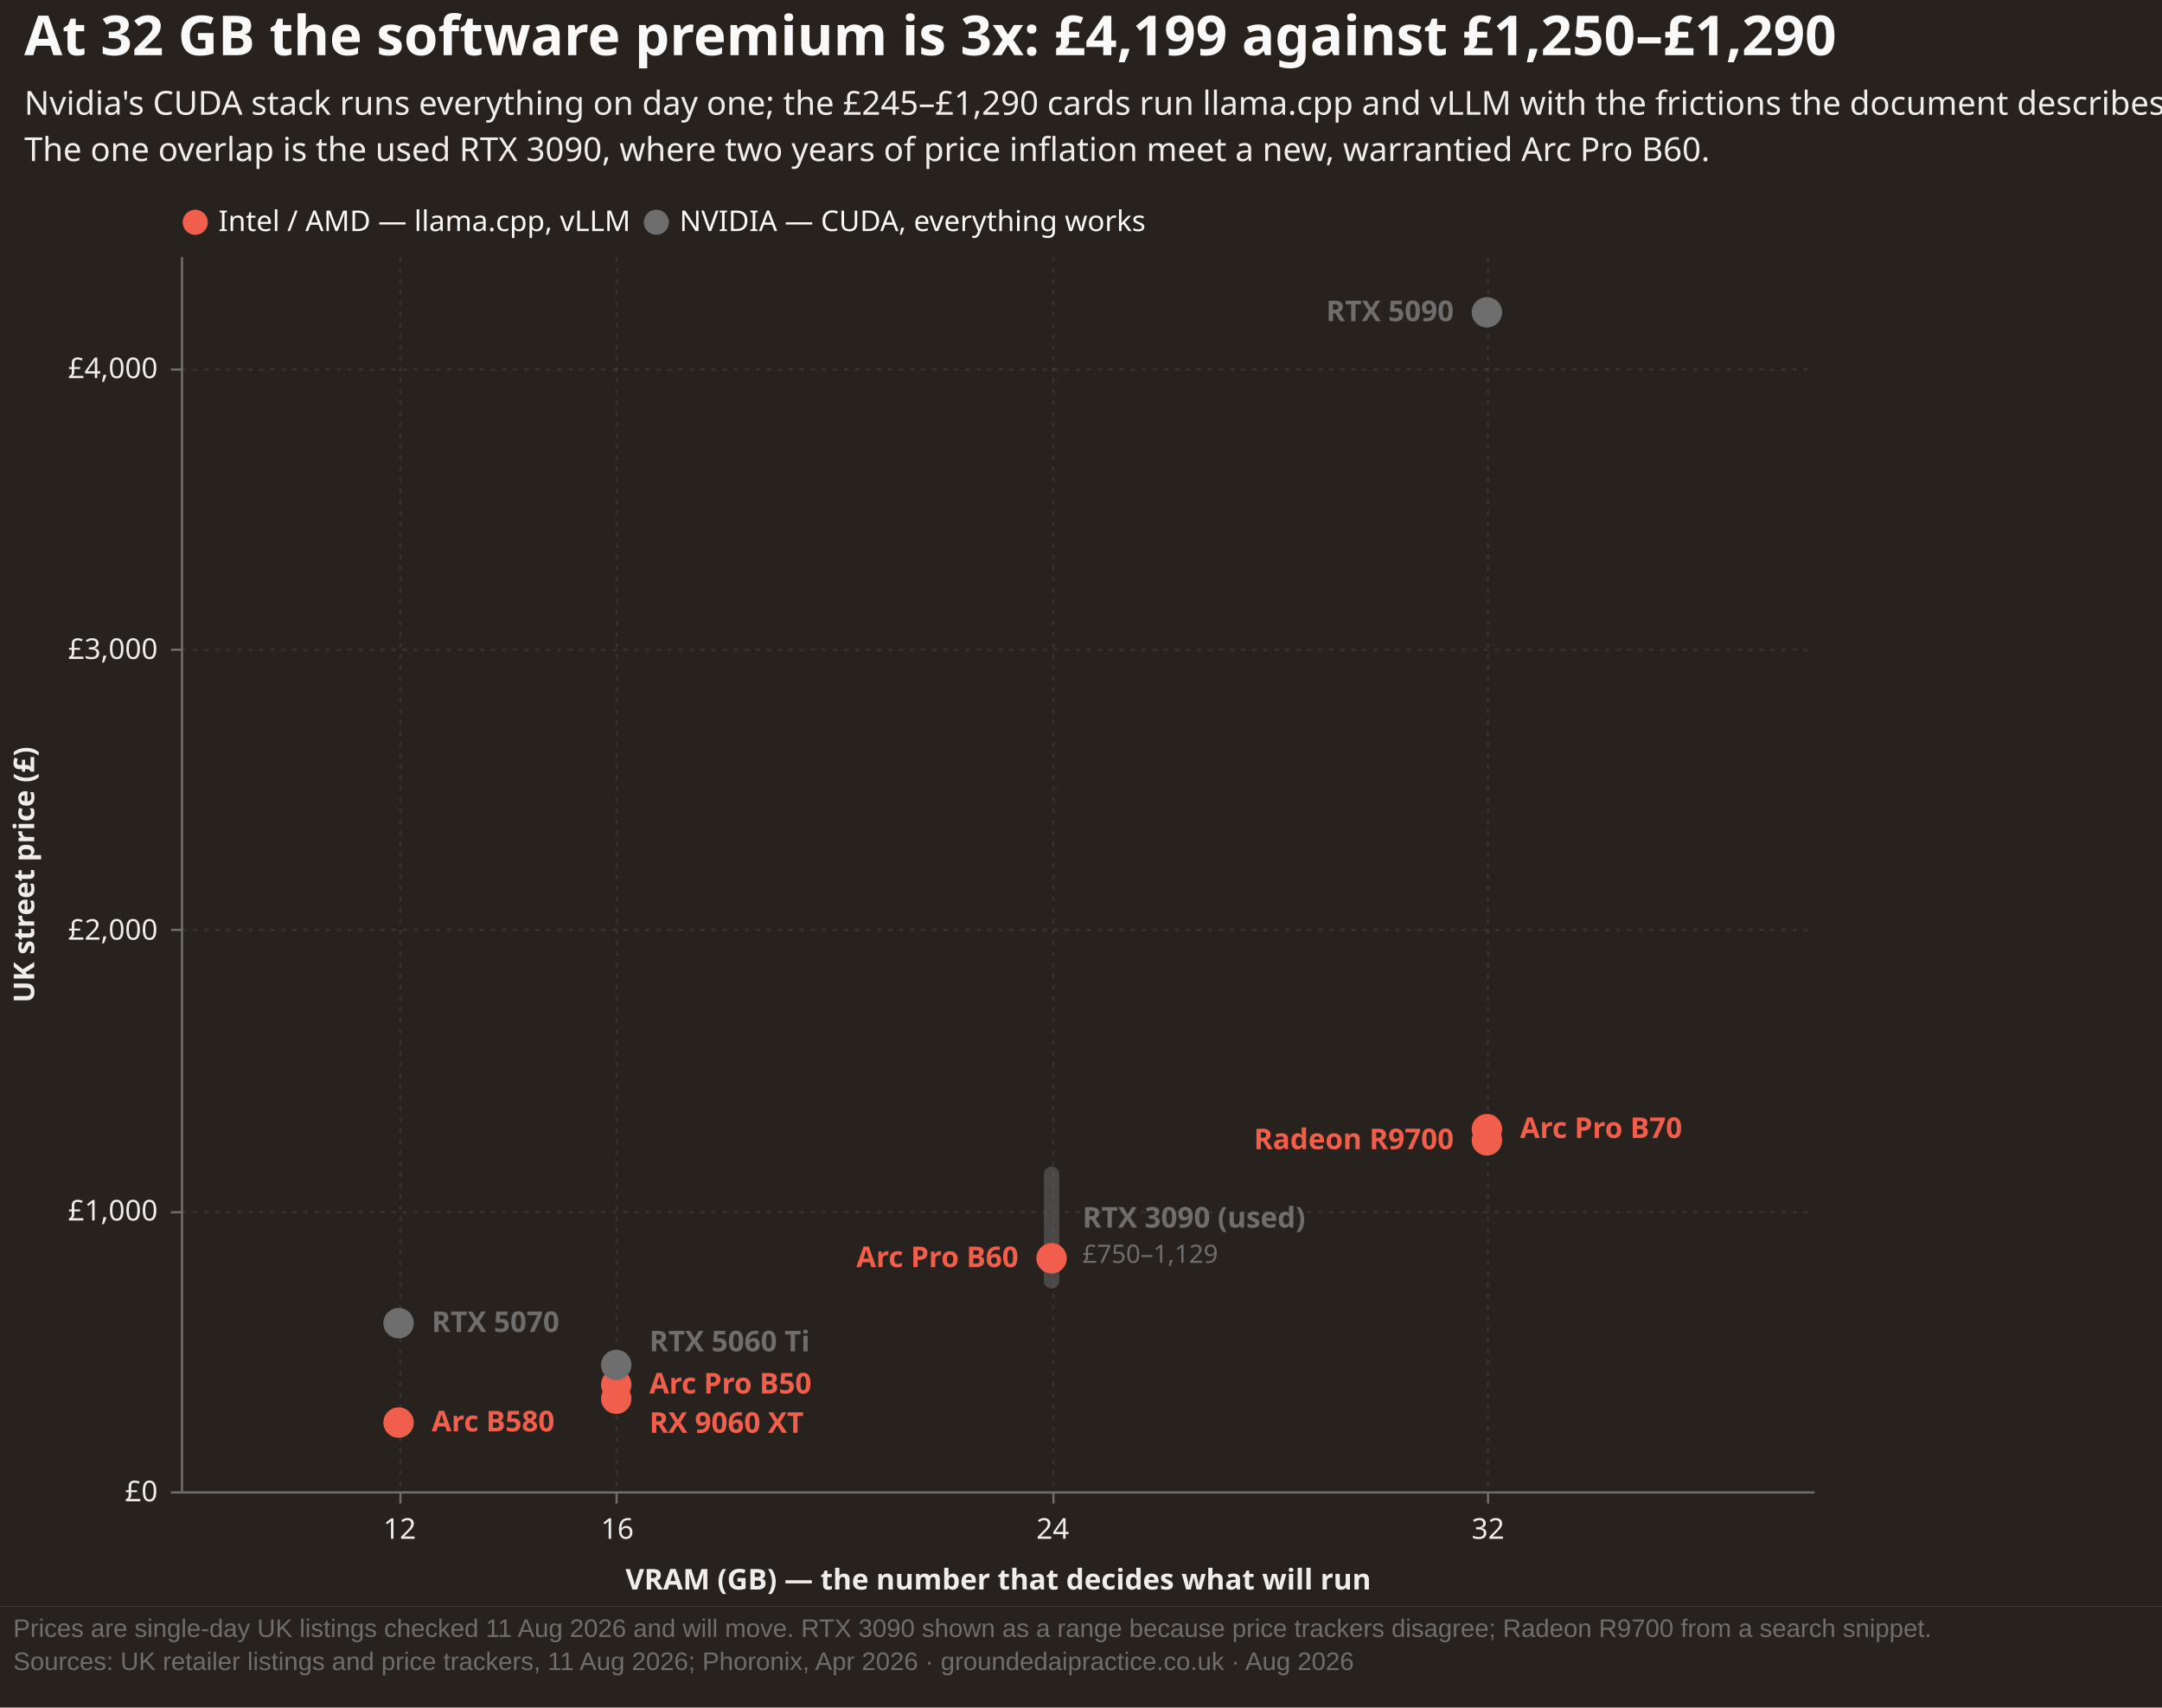
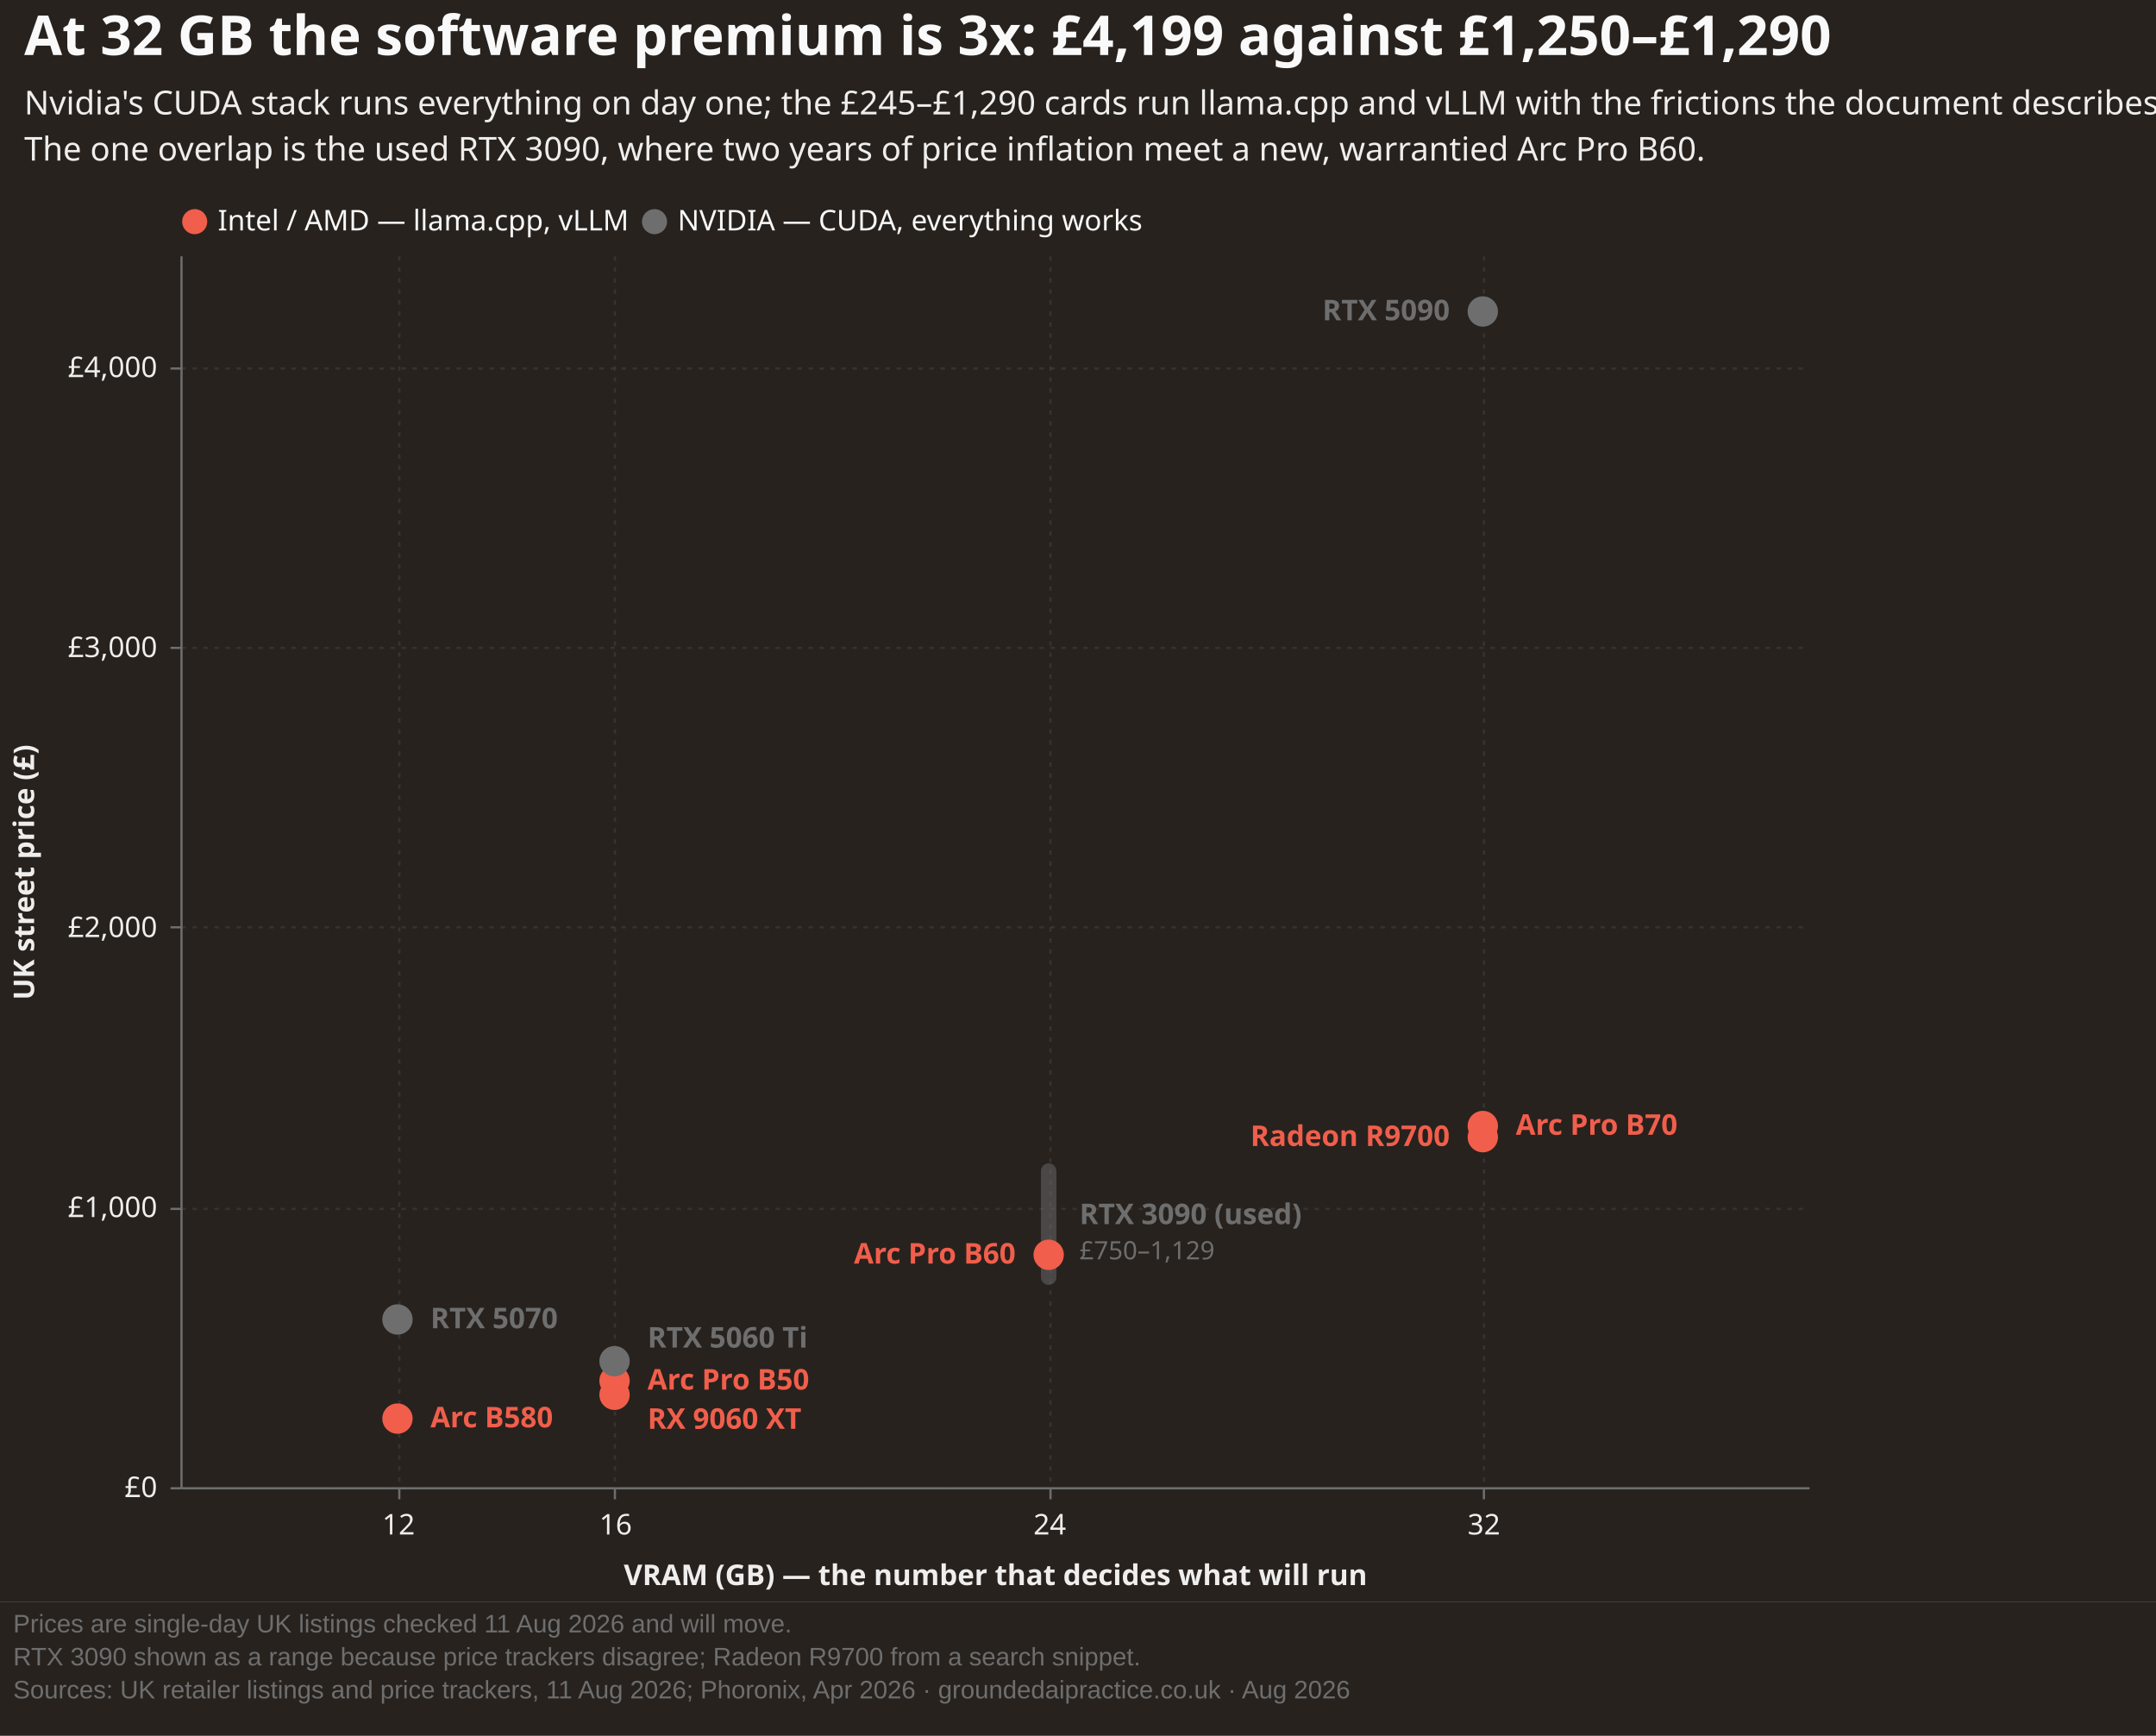
- <svg xmlns="http://www.w3.org/2000/svg" version="1.1" class="marks" width="980" height="774" viewBox="0 0 980 774">
+ <svg xmlns="http://www.w3.org/2000/svg" version="1.1" class="marks" width="980" height="789" viewBox="0 0 980 789">
  <rect width="980" height="728" fill="#27221E" />
  <g fill="none" stroke-miterlimit="10" transform="translate(82,116)">
    <g class="mark-group role-frame root" role="graphics-object" aria-roledescription="group mark container">
      <g transform="translate(0,0)">
        <path class="background" aria-hidden="true" d="M0,0h740v560h-740Z" />
        <g>
          <g class="mark-group role-axis" aria-hidden="true">
            <g transform="translate(0.5,560.5)">
              <path class="background" aria-hidden="true" d="M0,0h0v0h0Z" pointer-events="none" />
              <g>
                <g class="mark-rule role-axis-grid" pointer-events="none">
                  <line transform="translate(99,-560)" x2="0" y2="560" stroke="#6E6E6E" stroke-opacity="0.22" stroke-width="1" stroke-dasharray="2,3" opacity="1" />
                  <line transform="translate(197,-560)" x2="0" y2="560" stroke="#6E6E6E" stroke-opacity="0.22" stroke-width="1" stroke-dasharray="2,3" opacity="1" />
                  <line transform="translate(395,-560)" x2="0" y2="560" stroke="#6E6E6E" stroke-opacity="0.22" stroke-width="1" stroke-dasharray="2,3" opacity="1" />
                  <line transform="translate(592,-560)" x2="0" y2="560" stroke="#6E6E6E" stroke-opacity="0.22" stroke-width="1" stroke-dasharray="2,3" opacity="1" />
                </g>
              </g>
              <path class="foreground" aria-hidden="true" d="" pointer-events="none" display="none" />
            </g>
          </g>
          <g class="mark-group role-axis" aria-hidden="true">
            <g transform="translate(0.5,0.5)">
              <path class="background" aria-hidden="true" d="M0,0h0v0h0Z" pointer-events="none" />
              <g>
                <g class="mark-rule role-axis-grid" pointer-events="none">
                  <line transform="translate(0,560)" x2="740" y2="0" stroke="#6E6E6E" stroke-opacity="0.22" stroke-width="1" stroke-dasharray="2,3" opacity="1" />
                  <line transform="translate(0,433)" x2="740" y2="0" stroke="#6E6E6E" stroke-opacity="0.22" stroke-width="1" stroke-dasharray="2,3" opacity="1" />
                  <line transform="translate(0,305)" x2="740" y2="0" stroke="#6E6E6E" stroke-opacity="0.22" stroke-width="1" stroke-dasharray="2,3" opacity="1" />
                  <line transform="translate(0,178)" x2="740" y2="0" stroke="#6E6E6E" stroke-opacity="0.22" stroke-width="1" stroke-dasharray="2,3" opacity="1" />
                  <line transform="translate(0,51)" x2="740" y2="0" stroke="#6E6E6E" stroke-opacity="0.22" stroke-width="1" stroke-dasharray="2,3" opacity="1" />
                </g>
              </g>
              <path class="foreground" aria-hidden="true" d="" pointer-events="none" display="none" />
            </g>
          </g>
          <g class="mark-group role-axis" role="graphics-symbol" aria-roledescription="axis" aria-label="X-axis titled 'VRAM (GB) — the number that decides what will run' for a linear scale with values from 8 to 38">
            <g transform="translate(0.5,560.5)">
              <path class="background" aria-hidden="true" d="M0,0h0v0h0Z" pointer-events="none" />
              <g>
                <g class="mark-rule role-axis-tick" pointer-events="none">
                  <line transform="translate(99,0)" x2="0" y2="5" stroke="#6E6E6E" stroke-width="1" opacity="1" />
                  <line transform="translate(197,0)" x2="0" y2="5" stroke="#6E6E6E" stroke-width="1" opacity="1" />
                  <line transform="translate(395,0)" x2="0" y2="5" stroke="#6E6E6E" stroke-width="1" opacity="1" />
                  <line transform="translate(592,0)" x2="0" y2="5" stroke="#6E6E6E" stroke-width="1" opacity="1" />
                </g>
                <g class="mark-text role-axis-label" pointer-events="none">
                  <text text-anchor="middle" transform="translate(98.66667,21)" font-family="Public Sans" font-size="13px" fill="#EFEEED" opacity="1">12</text>
                  <text text-anchor="middle" transform="translate(197.3333,21)" font-family="Public Sans" font-size="13px" fill="#EFEEED" opacity="1">16</text>
                  <text text-anchor="middle" transform="translate(394.6667,21)" font-family="Public Sans" font-size="13px" fill="#EFEEED" opacity="1">24</text>
                  <text text-anchor="middle" transform="translate(592,21)" font-family="Public Sans" font-size="13px" fill="#EFEEED" opacity="1">32</text>
                </g>
                <g class="mark-rule role-axis-domain" pointer-events="none">
                  <line transform="translate(0,0)" x2="740" y2="0" stroke="#6E6E6E" stroke-width="1" opacity="1" />
                </g>
                <g class="mark-text role-axis-title" pointer-events="none">
                  <text text-anchor="middle" transform="translate(370,44)" font-family="Public Sans" font-size="13px" font-weight="600" fill="#EFEEED" opacity="1">VRAM (GB) — the number that decides what will run</text>
                </g>
              </g>
              <path class="foreground" aria-hidden="true" d="" pointer-events="none" display="none" />
            </g>
          </g>
          <g class="mark-group role-axis" role="graphics-symbol" aria-roledescription="axis" aria-label="Y-axis titled 'UK street price (£)' for a linear scale with values from £0 to £4,400">
            <g transform="translate(0.5,0.5)">
              <path class="background" aria-hidden="true" d="M0,0h0v0h0Z" pointer-events="none" />
              <g>
                <g class="mark-rule role-axis-tick" pointer-events="none">
                  <line transform="translate(0,560)" x2="-5" y2="0" stroke="#6E6E6E" stroke-width="1" opacity="1" />
                  <line transform="translate(0,433)" x2="-5" y2="0" stroke="#6E6E6E" stroke-width="1" opacity="1" />
                  <line transform="translate(0,305)" x2="-5" y2="0" stroke="#6E6E6E" stroke-width="1" opacity="1" />
                  <line transform="translate(0,178)" x2="-5" y2="0" stroke="#6E6E6E" stroke-width="1" opacity="1" />
                  <line transform="translate(0,51)" x2="-5" y2="0" stroke="#6E6E6E" stroke-width="1" opacity="1" />
                </g>
                <g class="mark-text role-axis-label" pointer-events="none">
                  <text text-anchor="end" transform="translate(-11,564)" font-family="Public Sans" font-size="13px" fill="#EFEEED" opacity="1">£0</text>
                  <text text-anchor="end" transform="translate(-11,436.7273)" font-family="Public Sans" font-size="13px" fill="#EFEEED" opacity="1">£1,000</text>
                  <text text-anchor="end" transform="translate(-11,309.4545)" font-family="Public Sans" font-size="13px" fill="#EFEEED" opacity="1">£2,000</text>
                  <text text-anchor="end" transform="translate(-11,182.1818)" font-family="Public Sans" font-size="13px" fill="#EFEEED" opacity="1">£3,000</text>
                  <text text-anchor="end" transform="translate(-11,54.90909)" font-family="Public Sans" font-size="13px" fill="#EFEEED" opacity="1">£4,000</text>
                </g>
                <g class="mark-rule role-axis-domain" pointer-events="none">
                  <line transform="translate(0,560)" x2="0" y2="-560" stroke="#6E6E6E" stroke-width="1" opacity="1" />
                </g>
                <g class="mark-text role-axis-title" pointer-events="none">
                  <text text-anchor="middle" transform="translate(-63.9975,280) rotate(-90) translate(0,-3)" font-family="Public Sans" font-size="13px" font-weight="600" fill="#EFEEED" opacity="1">UK street price (£)</text>
                </g>
              </g>
              <path class="foreground" aria-hidden="true" d="" pointer-events="none" display="none" />
            </g>
          </g>
          <g class="mark-rule role-mark layer_0_marks" role="graphics-object" aria-roledescription="rule mark container">
            <line aria-label="VRAM (GB) — the number that decides what will run: 24; lo: 750; hi: 1129; stack: NVIDIA — CUDA, everything works" role="graphics-symbol" aria-roledescription="rule mark" transform="translate(394.6667,464.5455)" x2="0" y2="-48.236" stroke="#6E6E6E" stroke-width="7" stroke-linecap="round" opacity="0.5" />
          </g>
          <g class="mark-text role-mark layer_1_marks" role="graphics-object" aria-roledescription="text mark container">
            <text aria-label="VRAM (GB) — the number that decides what will run: 24; mid: 939.5; stack: NVIDIA — CUDA, everything works; name: RTX 3090 (used)" role="graphics-symbol" aria-roledescription="text mark" text-anchor="start" transform="translate(408.6667,440.4273)" font-family="Public Sans" font-size="13px" font-weight="600" fill="#6E6E6E">RTX 3090 (used)</text>
          </g>
          <g class="mark-text role-mark layer_2_marks" role="graphics-object" aria-roledescription="text mark container">
            <text aria-label="VRAM (GB) — the number that decides what will run: 24; mid: 939.5; stack: NVIDIA — CUDA, everything works" role="graphics-symbol" aria-roledescription="text mark" text-anchor="start" transform="translate(408.6667,456.4273)" font-family="Public Sans" font-size="11.5px" fill="#6E6E6E">£750–1,129</text>
          </g>
          <g class="mark-symbol role-mark layer_3_marks" role="graphics-object" aria-roledescription="symbol mark container">
            <path aria-label="VRAM (GB) — the number that decides what will run: 12; UK street price (£): £245; stack: Intel / AMD — llama.cpp, vLLM" role="graphics-symbol" aria-roledescription="point" transform="translate(98.66667,528.8182)" d="M6.892,0A6.892,6.892,0,1,1,-6.892,0A6.892,6.892,0,1,1,6.892,0" fill="#F15E4B" stroke-width="2" opacity="1" />
            <path aria-label="VRAM (GB) — the number that decides what will run: 12; UK street price (£): £599; stack: NVIDIA — CUDA, everything works" role="graphics-symbol" aria-roledescription="point" transform="translate(98.66667,483.7636)" d="M6.892,0A6.892,6.892,0,1,1,-6.892,0A6.892,6.892,0,1,1,6.892,0" fill="#6E6E6E" stroke-width="2" opacity="1" />
            <path aria-label="VRAM (GB) — the number that decides what will run: 16; UK street price (£): £330; stack: Intel / AMD — llama.cpp, vLLM" role="graphics-symbol" aria-roledescription="point" transform="translate(197.3333,518)" d="M6.892,0A6.892,6.892,0,1,1,-6.892,0A6.892,6.892,0,1,1,6.892,0" fill="#F15E4B" stroke-width="2" opacity="1" />
            <path aria-label="VRAM (GB) — the number that decides what will run: 16; UK street price (£): £380; stack: Intel / AMD — llama.cpp, vLLM" role="graphics-symbol" aria-roledescription="point" transform="translate(197.3333,511.6364)" d="M6.892,0A6.892,6.892,0,1,1,-6.892,0A6.892,6.892,0,1,1,6.892,0" fill="#F15E4B" stroke-width="2" opacity="1" />
            <path aria-label="VRAM (GB) — the number that decides what will run: 16; UK street price (£): £450; stack: NVIDIA — CUDA, everything works" role="graphics-symbol" aria-roledescription="point" transform="translate(197.3333,502.7273)" d="M6.892,0A6.892,6.892,0,1,1,-6.892,0A6.892,6.892,0,1,1,6.892,0" fill="#6E6E6E" stroke-width="2" opacity="1" />
            <path aria-label="VRAM (GB) — the number that decides what will run: 24; UK street price (£): £830; stack: Intel / AMD — llama.cpp, vLLM" role="graphics-symbol" aria-roledescription="point" transform="translate(394.6667,454.3636)" d="M6.892,0A6.892,6.892,0,1,1,-6.892,0A6.892,6.892,0,1,1,6.892,0" fill="#F15E4B" stroke-width="2" opacity="1" />
            <path aria-label="VRAM (GB) — the number that decides what will run: 32; UK street price (£): £1,250; stack: Intel / AMD — llama.cpp, vLLM" role="graphics-symbol" aria-roledescription="point" transform="translate(592,400.9091)" d="M6.892,0A6.892,6.892,0,1,1,-6.892,0A6.892,6.892,0,1,1,6.892,0" fill="#F15E4B" stroke-width="2" opacity="1" />
            <path aria-label="VRAM (GB) — the number that decides what will run: 32; UK street price (£): £1,290; stack: Intel / AMD — llama.cpp, vLLM" role="graphics-symbol" aria-roledescription="point" transform="translate(592,395.8182)" d="M6.892,0A6.892,6.892,0,1,1,-6.892,0A6.892,6.892,0,1,1,6.892,0" fill="#F15E4B" stroke-width="2" opacity="1" />
            <path aria-label="VRAM (GB) — the number that decides what will run: 32; UK street price (£): £4,199; stack: NVIDIA — CUDA, everything works" role="graphics-symbol" aria-roledescription="point" transform="translate(592,25.58182)" d="M6.892,0A6.892,6.892,0,1,1,-6.892,0A6.892,6.892,0,1,1,6.892,0" fill="#6E6E6E" stroke-width="2" opacity="1" />
          </g>
          <g class="mark-text role-mark layer_4_marks" role="graphics-object" aria-roledescription="text mark container">
            <text aria-label="VRAM (GB) — the number that decides what will run: 12; UK street price (£): £245; stack: Intel / AMD — llama.cpp, vLLM; name: Arc B580" role="graphics-symbol" aria-roledescription="text mark" text-anchor="start" transform="translate(113.6667,532.8182)" font-family="Public Sans" font-size="13px" font-weight="600" fill="#F15E4B">Arc B580</text>
            <text aria-label="VRAM (GB) — the number that decides what will run: 12; UK street price (£): £599; stack: NVIDIA — CUDA, everything works; name: RTX 5070" role="graphics-symbol" aria-roledescription="text mark" text-anchor="start" transform="translate(113.6667,487.7636)" font-family="Public Sans" font-size="13px" font-weight="600" fill="#6E6E6E">RTX 5070</text>
            <text aria-label="VRAM (GB) — the number that decides what will run: 16; UK street price (£): £240; stack: Intel / AMD — llama.cpp, vLLM; name: RX 9060 XT" role="graphics-symbol" aria-roledescription="text mark" text-anchor="start" transform="translate(212.3333,533.4545)" font-family="Public Sans" font-size="13px" font-weight="600" fill="#F15E4B">RX 9060 XT</text>
            <text aria-label="VRAM (GB) — the number that decides what will run: 16; UK street price (£): £380; stack: Intel / AMD — llama.cpp, vLLM; name: Arc Pro B50" role="graphics-symbol" aria-roledescription="text mark" text-anchor="start" transform="translate(212.3333,515.6364)" font-family="Public Sans" font-size="13px" font-weight="600" fill="#F15E4B">Arc Pro B50</text>
            <text aria-label="VRAM (GB) — the number that decides what will run: 16; UK street price (£): £530; stack: NVIDIA — CUDA, everything works; name: RTX 5060 Ti" role="graphics-symbol" aria-roledescription="text mark" text-anchor="start" transform="translate(212.3333,496.5455)" font-family="Public Sans" font-size="13px" font-weight="600" fill="#6E6E6E">RTX 5060 Ti</text>
            <text aria-label="VRAM (GB) — the number that decides what will run: 32; UK street price (£): £1,290; stack: Intel / AMD — llama.cpp, vLLM; name: Arc Pro B70" role="graphics-symbol" aria-roledescription="text mark" text-anchor="start" transform="translate(607,399.8182)" font-family="Public Sans" font-size="13px" font-weight="600" fill="#F15E4B">Arc Pro B70</text>
          </g>
          <g class="mark-text role-mark layer_5_marks" role="graphics-object" aria-roledescription="text mark container">
            <text aria-label="VRAM (GB) — the number that decides what will run: 24; UK street price (£): £830; stack: Intel / AMD — llama.cpp, vLLM; name: Arc Pro B60" role="graphics-symbol" aria-roledescription="text mark" text-anchor="end" transform="translate(379.6667,458.3636)" font-family="Public Sans" font-size="13px" font-weight="600" fill="#F15E4B">Arc Pro B60</text>
            <text aria-label="VRAM (GB) — the number that decides what will run: 32; UK street price (£): £1,250; stack: Intel / AMD — llama.cpp, vLLM; name: Radeon R9700" role="graphics-symbol" aria-roledescription="text mark" text-anchor="end" transform="translate(577,404.9091)" font-family="Public Sans" font-size="13px" font-weight="600" fill="#F15E4B">Radeon R9700</text>
            <text aria-label="VRAM (GB) — the number that decides what will run: 32; UK street price (£): £4,199; stack: NVIDIA — CUDA, everything works; name: RTX 5090" role="graphics-symbol" aria-roledescription="text mark" text-anchor="end" transform="translate(577,29.58182)" font-family="Public Sans" font-size="13px" font-weight="600" fill="#6E6E6E">RTX 5090</text>
          </g>
          <g class="mark-group role-legend" role="graphics-symbol" aria-roledescription="legend" aria-label="Symbol legend for fill color and stroke color with 2 values: Intel / AMD — llama.cpp, vLLM, NVIDIA — CUDA, everything works">
            <g transform="translate(0,-22)">
              <path class="background" aria-hidden="true" d="M0,0h433v14h-433Z" pointer-events="none" />
              <g>
                <g class="mark-group role-legend-entry">
                  <g transform="translate(0,0)">
                    <path class="background" aria-hidden="true" d="M0,0h0v0h0Z" pointer-events="none" />
                    <g>
                      <g class="mark-group role-scope" role="graphics-object" aria-roledescription="group mark container">
                        <g transform="translate(0,0.25)">
                          <path class="background" aria-hidden="true" d="M0,0h198.558v13.5h-198.558Z" pointer-events="none" opacity="1" />
                          <g>
                            <g class="mark-symbol role-legend-symbol" pointer-events="none">
                              <path transform="translate(6.5,6.5)" d="M5.701,0A5.701,5.701,0,1,1,-5.701,0A5.701,5.701,0,1,1,5.701,0" fill="#F15E4B" stroke="#F15E4B" stroke-width="0" opacity="1" />
                            </g>
                            <g class="mark-text role-legend-label" pointer-events="none">
                              <text text-anchor="start" transform="translate(17,10.5)" font-family="Public Sans" font-size="13px" fill="#F9F9F9" opacity="1">Intel / AMD — llama.cpp, vLLM</text>
                            </g>
                          </g>
                          <path class="foreground" aria-hidden="true" d="" pointer-events="none" display="none" />
                        </g>
                        <g transform="translate(209,0.25)">
                          <path class="background" aria-hidden="true" d="M0,0h223.141v13.5h-223.141Z" pointer-events="none" opacity="1" />
                          <g>
                            <g class="mark-symbol role-legend-symbol" pointer-events="none">
                              <path transform="translate(6.5,6.5)" d="M5.701,0A5.701,5.701,0,1,1,-5.701,0A5.701,5.701,0,1,1,5.701,0" fill="#6E6E6E" stroke="#6E6E6E" stroke-width="0" opacity="1" />
                            </g>
                            <g class="mark-text role-legend-label" pointer-events="none">
                              <text text-anchor="start" transform="translate(17,10.5)" font-family="Public Sans" font-size="13px" fill="#F9F9F9" opacity="1">NVIDIA — CUDA, everything works</text>
                            </g>
                          </g>
                          <path class="foreground" aria-hidden="true" d="" pointer-events="none" display="none" />
                        </g>
                      </g>
                    </g>
                    <path class="foreground" aria-hidden="true" d="" pointer-events="none" display="none" />
                  </g>
                </g>
              </g>
              <path class="foreground" aria-hidden="true" d="" pointer-events="none" display="none" />
            </g>
          </g>
          <g class="mark-group role-title">
            <g transform="translate(-76.9975,-111)">
              <path class="background" aria-hidden="true" d="M0,0h0v0h0Z" pointer-events="none" />
              <g>
                <g class="mark-text role-title-text" role="graphics-symbol" aria-roledescription="title" aria-label="Title text 'At 32 GB the software premium is 3x: £4,199 against £1,250–£1,290'" pointer-events="none">
                  <text text-anchor="start" transform="translate(6,20)" font-family="Public Sans" font-size="25px" font-weight="700" fill="#F9F9F9" opacity="1">At 32 GB the software premium is 3x: £4,199 against £1,250–£1,290</text>
                </g>
                <g class="mark-text role-title-subtitle" role="graphics-symbol" aria-roledescription="subtitle" aria-label="Subtitle text 'Nvidia's CUDA stack runs everything on day one; the £245–£1,290 cards run llama.cpp and vLLM with the frictions the document describes. The one overlap is the used RTX 3090, where two years of price inflation meet a new, warrantied Arc Pro B60.'" pointer-events="none">
                  <text text-anchor="start" transform="translate(6,47)" font-family="Public Sans" font-size="15px" fill="#EFEEED" opacity="1">
                    <tspan>Nvidia's CUDA stack runs everything on day one; the £245–£1,290 cards run llama.cpp and vLLM with the frictions the document describes.</tspan>
                    <tspan x="0" dy="21">The one overlap is the used RTX 3090, where two years of price inflation meet a new, warrantied Arc Pro B60.</tspan>
                  </text>
                </g>
              </g>
              <path class="foreground" aria-hidden="true" d="" pointer-events="none" display="none" />
            </g>
          </g>
        </g>
        <path class="foreground" aria-hidden="true" d="" display="none" />
      </g>
    </g>
  </g>
-   <rect x="0" y="728" width="980" height="46" fill="#27221E" />
-   <text x="6" y="742" font-family="Public Sans, Arial, sans-serif" font-size="11.5" fill="#6E6E6E">Prices are single-day UK listings checked 11 Aug 2026 and will move. RTX 3090 shown as a range because price trackers disagree; Radeon R9700 from a search snippet.</text>
-   <text x="6" y="757" font-family="Public Sans, Arial, sans-serif" font-size="11.5" fill="#6E6E6E">Sources: UK retailer listings and price trackers, 11 Aug 2026; Phoronix, Apr 2026 · groundedaipractice.co.uk · Aug 2026</text>
+   <rect x="0" y="728" width="980" height="61" fill="#27221E" />
+   <text x="6" y="742" font-family="Public Sans, Arial, sans-serif" font-size="11.5" fill="#6E6E6E">Prices are single-day UK listings checked 11 Aug 2026 and will move.</text>
+   <text x="6" y="757" font-family="Public Sans, Arial, sans-serif" font-size="11.5" fill="#6E6E6E">RTX 3090 shown as a range because price trackers disagree; Radeon R9700 from a search snippet.</text>
+   <text x="6" y="772" font-family="Public Sans, Arial, sans-serif" font-size="11.5" fill="#6E6E6E">Sources: UK retailer listings and price trackers, 11 Aug 2026; Phoronix, Apr 2026 · groundedaipractice.co.uk · Aug 2026</text>
</svg>
